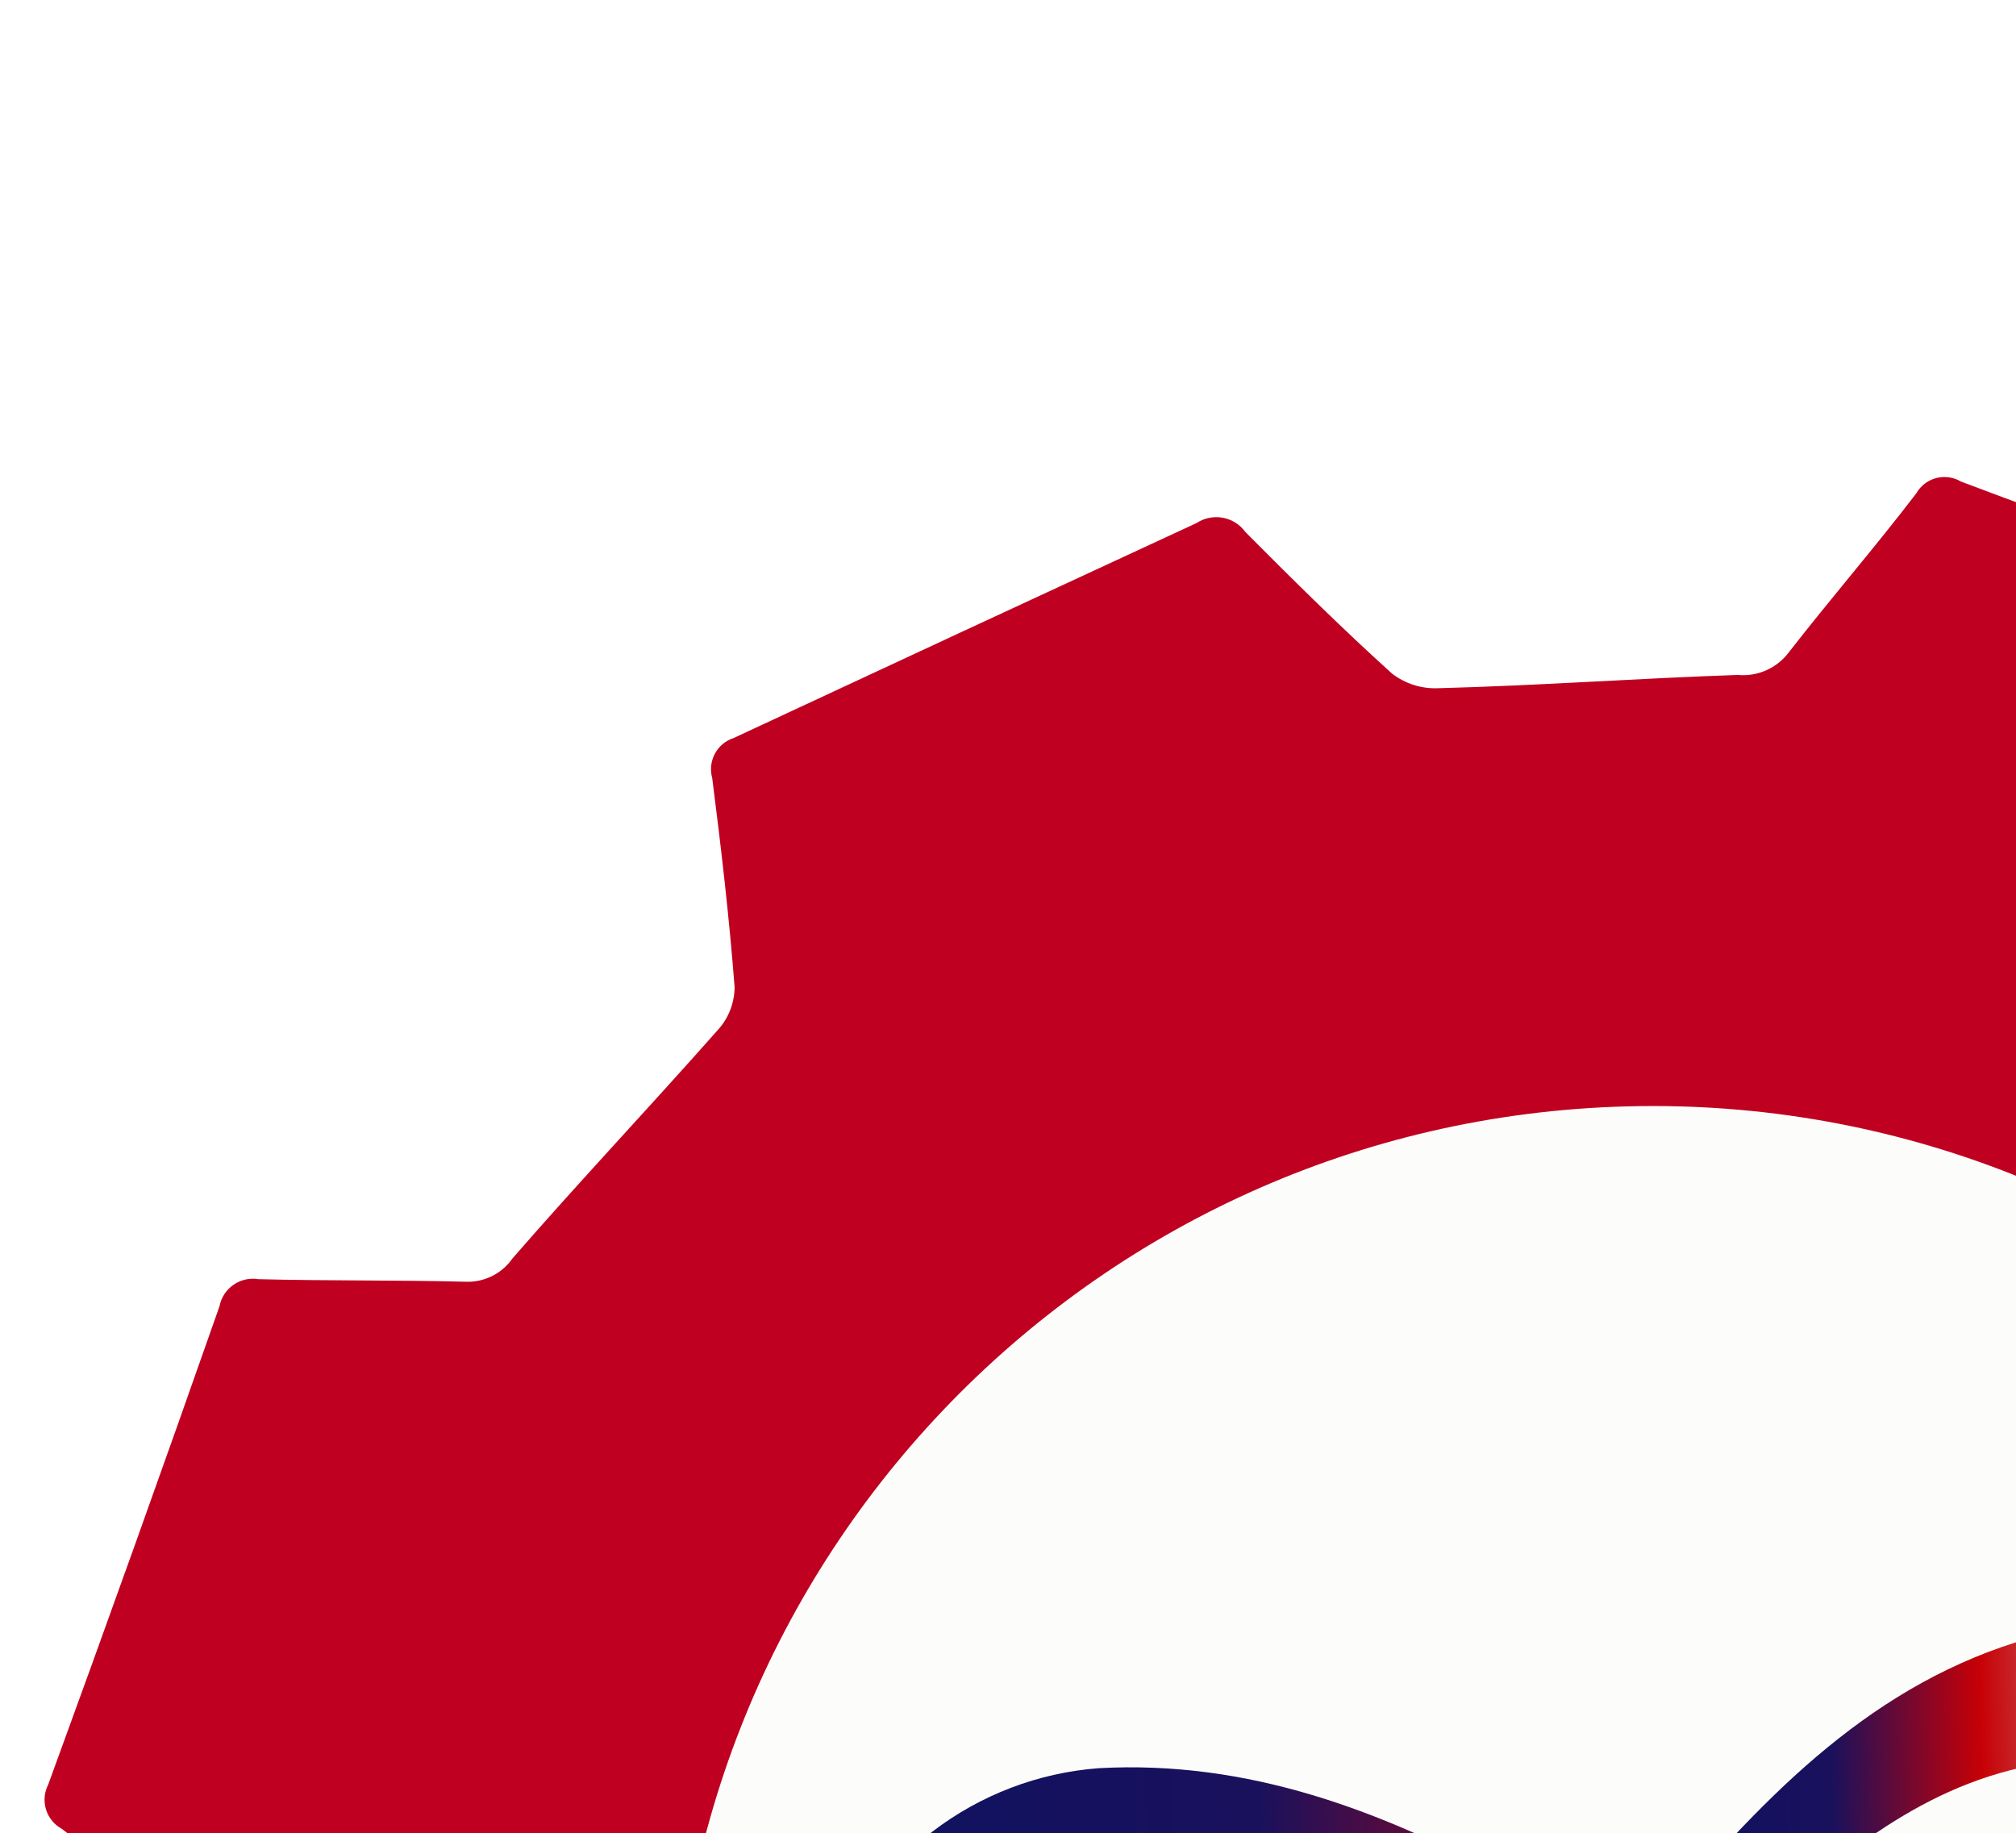
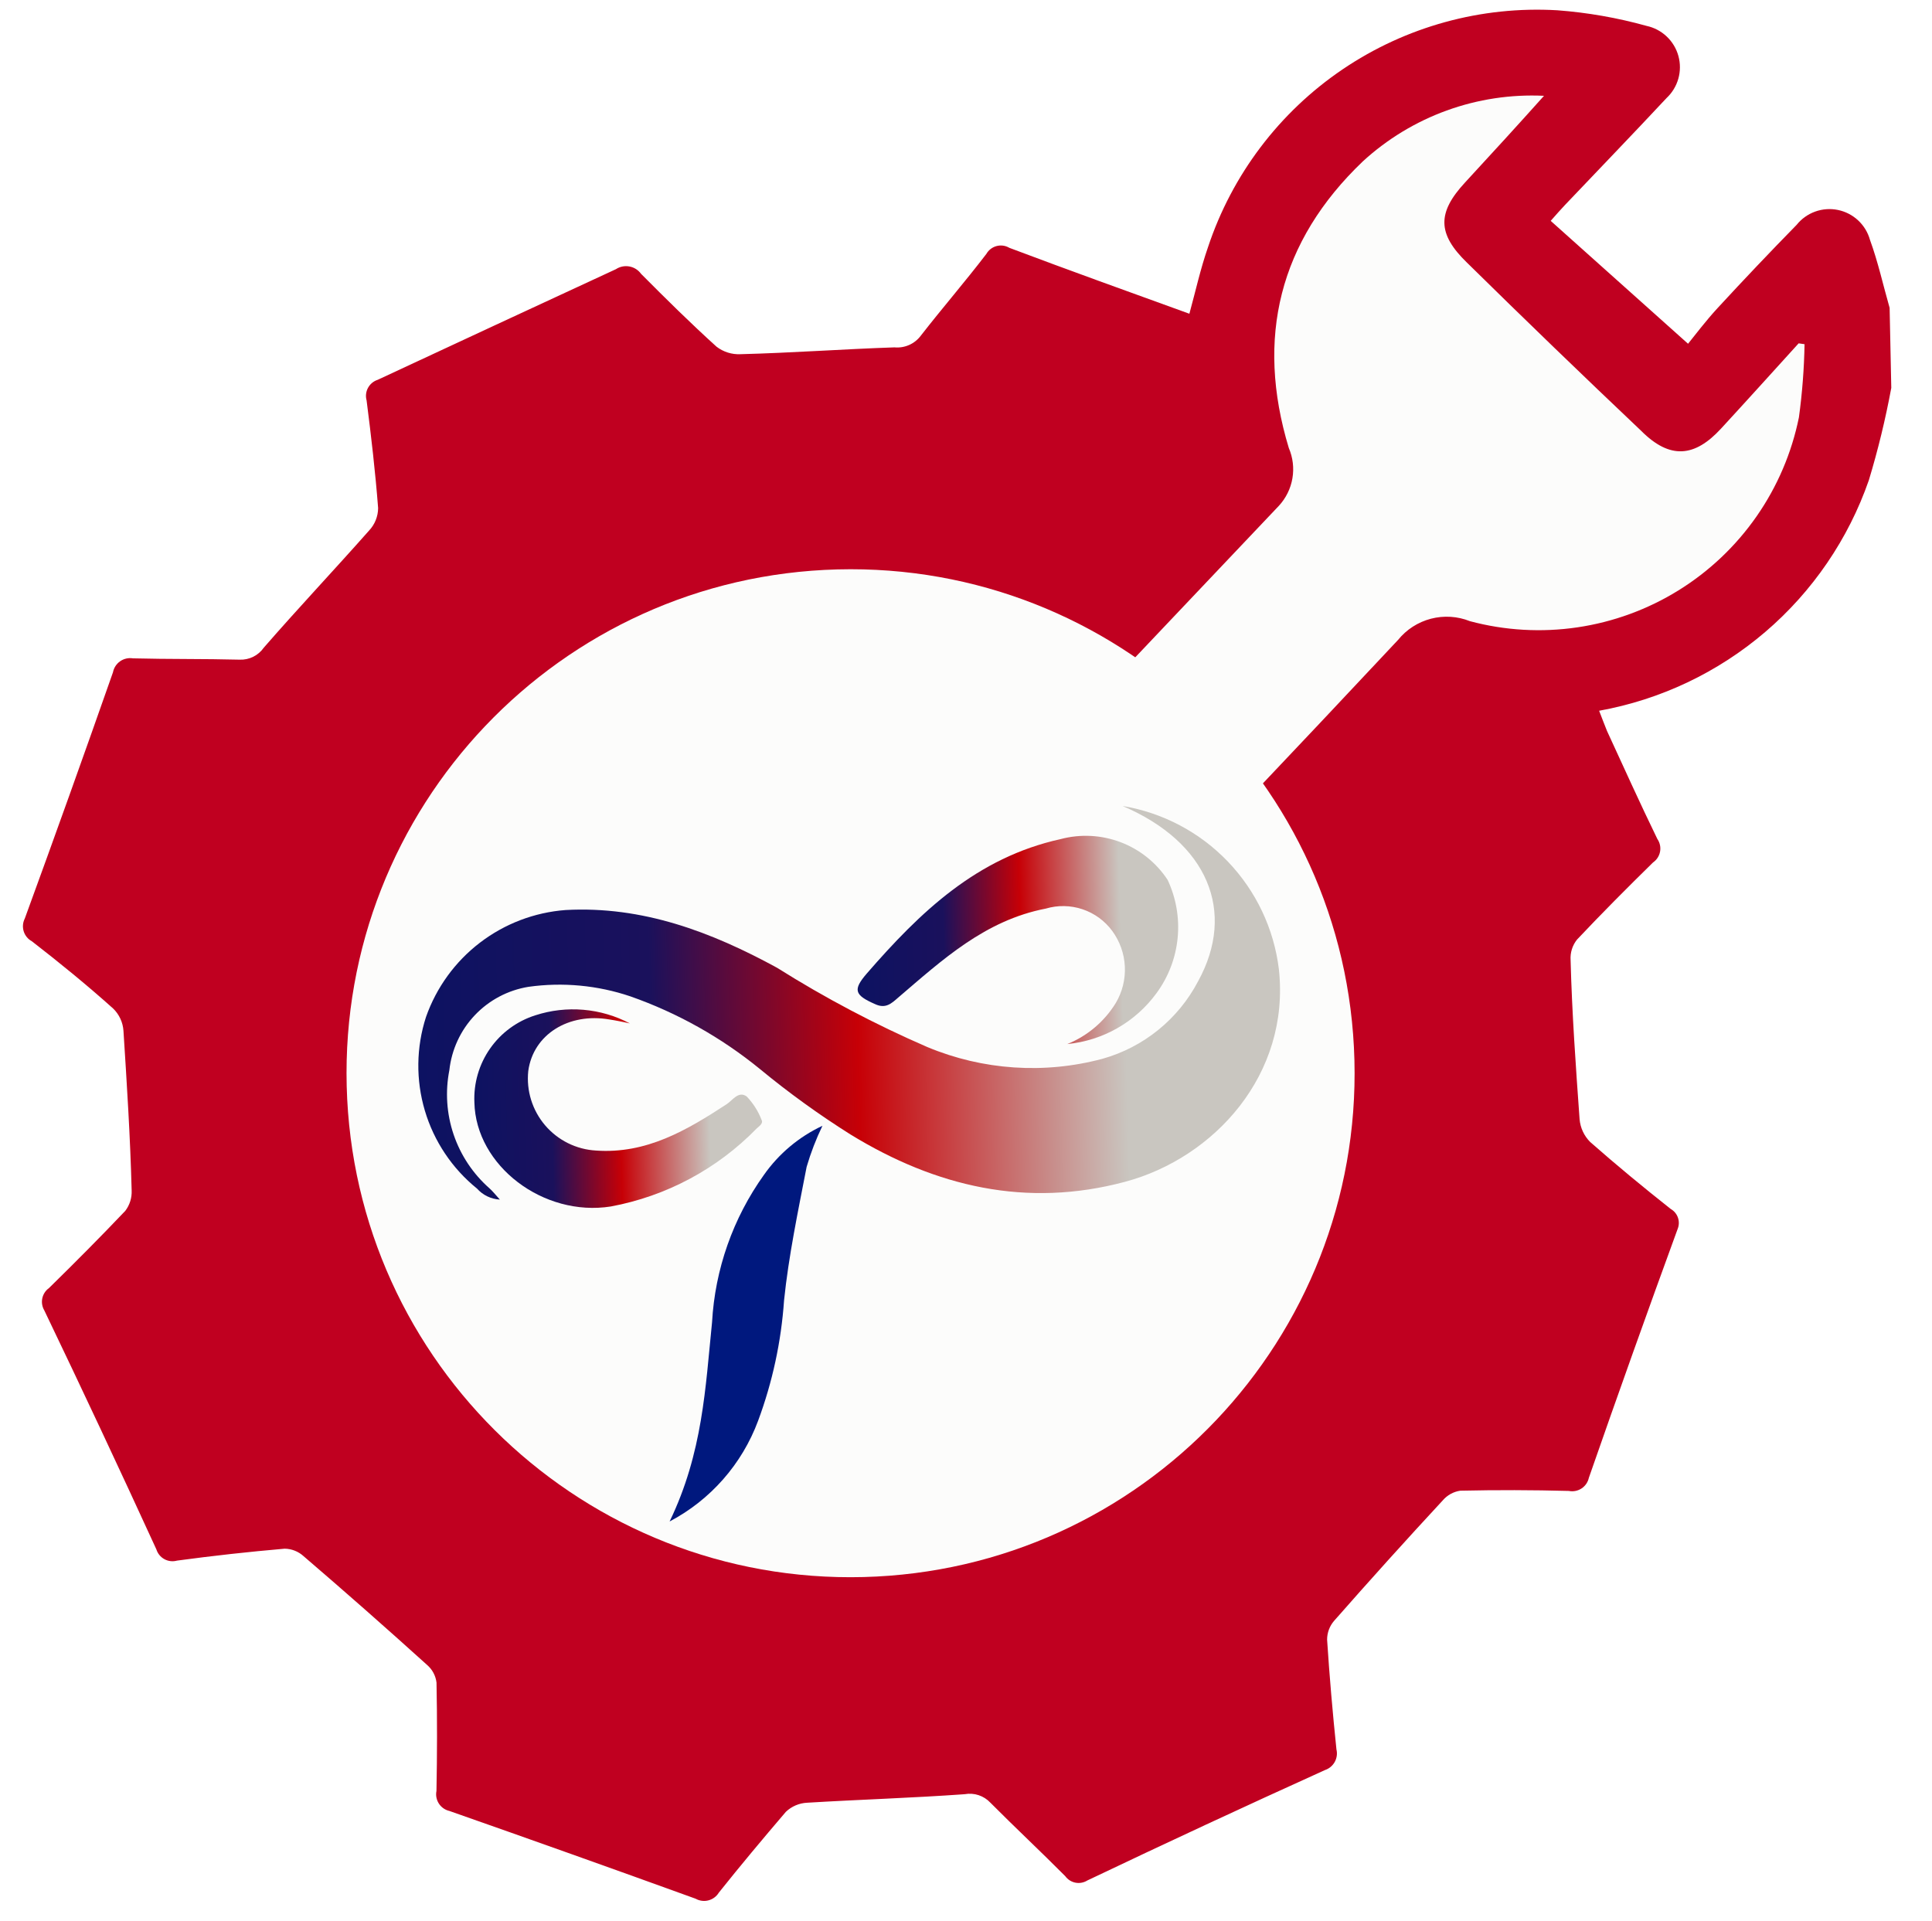
- <svg xmlns="http://www.w3.org/2000/svg" width="275" height="250" viewBox="0 0 275 250" fill="none">
-   <path d="M501.209 102.809C499.682 111.064 497.698 119.227 495.267 127.262C489.842 142.872 480.363 156.758 467.802 167.497C455.241 178.236 440.05 185.441 423.786 188.374C424.478 190.134 425.116 191.895 425.863 193.708C430.258 203.239 434.602 212.879 439.21 222.35C439.545 222.833 439.782 223.377 439.906 223.952C440.03 224.526 440.04 225.119 439.935 225.697C439.83 226.276 439.612 226.827 439.293 227.321C438.974 227.815 438.562 228.241 438.078 228.575C431.247 235.271 424.472 242.073 417.917 249.031C416.695 250.567 416.092 252.504 416.225 254.462C416.588 268.515 417.599 282.605 418.608 296.642C418.803 298.913 419.793 301.043 421.403 302.658C428.35 308.782 435.506 314.686 442.767 320.425C443.668 320.941 444.349 321.769 444.682 322.753C445.016 323.737 444.977 324.808 444.575 325.766C436.624 347.523 428.786 369.492 421.062 391.674C420.81 392.832 420.114 393.845 419.123 394.495C418.132 395.145 416.926 395.381 415.763 395.151C406.166 394.896 396.576 394.874 386.991 395.086C385.194 395.35 383.553 396.253 382.369 397.63C372.654 408.117 363.052 418.764 353.561 429.569C352.354 430.957 351.691 432.735 351.696 434.574C352.325 444.31 353.167 453.986 354.171 463.658C354.44 464.784 354.276 465.97 353.714 466.982C353.152 467.993 352.231 468.758 351.134 469.125C329.938 478.724 308.944 488.479 288.151 498.391C287.213 498.977 286.088 499.186 285.002 498.974C283.916 498.762 282.951 498.145 282.303 497.249C275.776 490.682 268.985 484.338 262.458 477.772C261.603 476.86 260.534 476.176 259.347 475.783C258.161 475.391 256.895 475.301 255.665 475.523C241.79 476.528 227.792 476.943 213.914 477.786C211.802 477.883 209.796 478.738 208.265 480.195C202.146 487.357 196.292 494.351 190.499 501.613C189.882 502.627 188.896 503.362 187.748 503.663C186.6 503.964 185.38 503.808 184.345 503.226C162.59 495.347 140.838 487.594 119.09 479.966C117.942 479.702 116.941 479.001 116.302 478.011C115.663 477.021 115.435 475.821 115.666 474.666C115.851 465.125 115.873 455.534 115.679 445.949C115.461 444.133 114.573 442.465 113.188 441.272C102.375 431.494 91.459 421.88 80.439 412.43C79.067 411.184 77.285 410.482 75.431 410.458C65.934 411.278 56.425 412.332 46.904 413.619C45.784 413.93 44.587 413.792 43.566 413.235C42.546 412.678 41.783 411.746 41.439 410.636C31.695 389.372 21.792 368.256 11.732 347.287C11.165 346.325 10.979 345.185 11.21 344.092C11.441 343 12.072 342.033 12.981 341.382C19.812 334.687 26.587 327.885 33.196 320.925C34.382 319.371 34.981 317.447 34.887 315.494C34.523 301.387 33.62 287.294 32.718 273.201C32.57 270.96 31.594 268.853 29.979 267.292C22.974 261.007 15.71 255.106 8.452 249.475C7.412 248.913 6.633 247.967 6.281 246.838C5.93 245.71 6.034 244.488 6.572 243.435C14.523 221.679 22.313 199.926 29.941 178.178C30.169 176.995 30.85 175.948 31.838 175.258C32.826 174.569 34.044 174.291 35.233 174.485C44.614 174.728 54.039 174.592 63.474 174.833C64.729 174.89 65.977 174.627 67.103 174.071C68.229 173.514 69.195 172.681 69.912 171.65C79.016 161.178 88.613 151.017 97.827 140.596C99.338 138.987 100.187 136.868 100.206 134.661C99.475 125.144 98.368 115.636 97.152 106.131C96.84 105.018 96.97 103.827 97.516 102.809C98.063 101.79 98.982 101.023 100.082 100.667C120.88 90.971 141.928 81.196 163.225 71.343C164.28 70.652 165.561 70.394 166.801 70.623C168.041 70.852 169.145 71.55 169.884 72.572C176.411 79.138 182.991 85.65 189.886 91.883C191.701 93.281 193.954 93.986 196.242 93.874C209.864 93.522 223.415 92.526 237.035 92.066C238.365 92.191 239.705 91.973 240.927 91.432C242.149 90.891 243.211 90.046 244.013 88.977C249.697 81.664 255.766 74.665 261.395 67.3C261.685 66.789 262.075 66.341 262.54 65.983C263.006 65.624 263.538 65.362 264.106 65.212C264.674 65.062 265.267 65.026 265.849 65.108C266.431 65.19 266.991 65.387 267.495 65.688C283.274 71.638 299.099 77.317 315.198 83.152C316.823 77.237 318.124 71.277 320.13 65.514C326.501 46.312 339.032 29.75 355.777 18.397C372.522 7.044 392.546 1.535 412.742 2.725C420.724 3.327 428.628 4.711 436.34 6.857C438.343 7.286 440.19 8.256 441.68 9.661C443.17 11.067 444.247 12.854 444.792 14.829C445.337 16.803 445.331 18.889 444.773 20.86C444.216 22.832 443.128 24.612 441.63 26.008C432.769 35.504 423.743 44.843 414.774 54.288C413.568 55.558 412.416 56.881 410.951 58.535L447.351 91.107C449.179 88.851 451.992 85.115 455.136 81.693C462.107 74.132 469.135 66.731 476.117 59.6C477.399 57.998 479.098 56.78 481.028 56.082C482.957 55.383 485.042 55.231 487.053 55.642C489.064 56.052 490.922 57.009 492.423 58.408C493.924 59.807 495.011 61.593 495.562 63.57C497.707 69.441 499.051 75.602 500.769 81.593L501.209 102.809Z" fill="#C00020" />
-   <path d="M32.868 239.416C39.37 245.013 45.606 250.725 52.311 255.832C53.974 257.013 55.268 258.642 56.041 260.529C56.815 262.417 57.037 264.486 56.681 266.494C54.95 285.1 55.924 303.858 59.574 322.184C59.679 323.21 59.579 324.248 59.281 325.236C58.983 326.224 58.492 327.143 57.837 327.94C52.125 334.176 46.239 339.931 40.457 345.522C39.481 346.208 38.808 347.244 38.577 348.414C38.347 349.585 38.576 350.799 39.218 351.804C44.466 363.09 49.61 374.488 54.485 385.946C54.658 386.555 54.949 387.123 55.343 387.619C55.736 388.115 56.224 388.528 56.778 388.834C57.332 389.14 57.941 389.334 58.57 389.404C59.199 389.473 59.836 389.418 60.443 389.24C68.122 388.234 75.921 387.709 83.592 386.433C85.049 386.04 86.594 386.128 87.996 386.684C89.399 387.24 90.585 388.234 91.376 389.519C103.025 405.016 117.516 418.155 134.078 428.232C135.335 428.861 136.367 429.861 137.035 431.097C137.703 432.333 137.975 433.745 137.812 435.14C138.027 443.432 138.241 451.724 138.455 460.015C138.596 460.948 138.953 461.836 139.497 462.607C140.04 463.378 140.756 464.013 141.587 464.46C153.342 469.006 165.3 473.061 177.107 477.551C178.103 478.077 179.264 478.192 180.343 477.872C181.423 477.552 182.334 476.823 182.882 475.84C185.804 472.154 189.274 468.832 191.811 464.834C193.891 460.961 197.162 457.861 201.141 455.992C205.12 454.123 209.594 453.585 213.903 454.457C230.279 456.067 246.811 454.746 262.724 450.557C264.031 450.195 265.415 450.23 266.702 450.657C267.989 451.085 269.12 451.885 269.951 452.956C275.491 458.847 281.35 464.569 287.259 470.127C287.94 470.635 288.727 470.984 289.561 471.149C290.395 471.314 291.255 471.29 292.079 471.081C303.962 465.979 315.727 460.502 327.608 455.293C330.006 454.261 330.457 452.956 330.122 450.433C329.008 442.757 328.376 434.961 327.26 427.231C326.939 425.755 327.072 424.215 327.642 422.816C328.211 421.417 329.191 420.222 330.452 419.39C346.051 407.284 359.402 392.532 369.897 375.808C370.543 374.998 371.348 374.33 372.262 373.843C373.176 373.356 374.18 373.061 375.212 372.976C383.28 372.445 391.365 372.559 399.549 372.348C400.723 372.546 401.928 372.283 402.914 371.616C403.9 370.948 404.591 369.927 404.844 368.763C408.904 356.967 413.181 345.272 417.621 333.574C418.156 332.591 418.288 331.439 417.988 330.36C417.689 329.282 416.982 328.362 416.017 327.796C409.524 322.576 403.032 317.356 396.755 312.13C396.073 311.526 395.519 310.79 395.128 309.967C394.736 309.144 394.515 308.25 394.476 307.34C397.004 287.592 396.013 267.551 391.547 248.149C391.107 246.746 391.093 245.244 391.508 243.833C391.922 242.422 392.746 241.166 393.874 240.223C399.604 234.687 405.001 228.783 410.622 223.196C411.529 222.529 412.143 221.536 412.335 220.427C412.527 219.317 412.283 218.176 411.653 217.243C408.309 210.964 405.387 204.47 402.908 197.803C402.232 194.731 400.459 192.011 397.922 190.152C395.384 188.294 392.256 187.424 389.124 187.706C386.885 187.66 384.698 188.382 382.927 189.752C371.328 201.689 360.328 213.881 348.892 225.867C348.031 226.555 347.447 227.531 347.247 228.615C347.048 229.699 347.246 230.819 347.805 231.768C357.464 253.909 360.726 278.313 357.221 302.214C347.207 375.531 277.385 427.872 204.433 415.317C152.37 406.316 115.984 376.437 99.06 326.121C82.323 276.77 92.686 231.567 127.733 192.947C146.026 172.992 170.005 159.134 196.429 153.248C222.853 147.363 250.447 149.733 275.48 160.038C277.713 160.95 279.571 161.98 281.876 159.442C293.146 147.297 304.693 135.415 315.963 123.271C316.94 121.921 317.395 120.264 317.244 118.605C317.067 115.515 316.536 112.455 315.661 109.486C315.073 107.657 313.823 106.113 312.155 105.159C299.534 100.474 286.814 96.115 274.088 91.54C273.176 91.058 272.113 90.942 271.118 91.218C270.123 91.495 269.272 92.141 268.739 93.026C264.094 98.857 258.902 104.325 254.532 110.364C253.364 112.047 251.741 113.361 249.853 114.154C247.965 114.948 245.89 115.186 243.872 114.842C225.248 113.139 206.476 114.114 188.128 117.736C187.092 117.877 186.038 117.805 185.031 117.526C184.023 117.246 183.083 116.764 182.267 116.109C176.033 110.452 170.007 104.519 164.034 98.531C163.424 97.713 162.53 97.153 161.529 96.96C160.527 96.766 159.489 96.954 158.619 97.486C147.128 103.17 135.462 108.32 123.969 113.951C123.243 114.421 122.634 115.049 122.186 115.788C121.739 116.528 121.465 117.36 121.385 118.22C121.215 123.636 121.717 129.053 122.879 134.345C125.724 144.347 121.789 150.537 113.905 156.128C101.696 165.673 91.46 177.502 83.771 190.958C82.837 192.941 81.32 194.592 79.423 195.69C77.526 196.789 75.339 197.282 73.154 197.105C64.632 196.732 55.978 197.548 47.148 197.776L32.868 239.416Z" fill="#C00020" />
-   <path d="M409.178 25.392C400.417 24.971 391.66 26.292 383.413 29.28C375.167 32.267 367.595 36.861 361.136 42.796C339 63.949 332.712 89.596 341.546 118.731C342.635 121.265 342.967 124.059 342.502 126.777C342.036 129.495 340.794 132.02 338.924 134.047C309.971 164.535 281.235 195.126 251.899 225.409C249.192 227.6 245.879 228.908 242.405 229.156C238.79 229.347 235.165 229.097 231.61 228.411C223.695 227.532 215.684 228.3 208.079 230.666C200.475 233.033 193.443 236.947 187.424 242.163C181.406 247.378 176.531 253.783 173.107 260.973C169.683 268.163 167.784 275.984 167.528 283.944C167.16 292.357 168.597 300.75 171.744 308.561C174.89 316.371 179.672 323.417 185.769 329.225C191.866 335.033 199.135 339.469 207.089 342.233C215.043 344.997 223.496 346.026 231.881 345.25C240.266 344.475 248.387 341.913 255.699 337.737C263.011 333.561 269.343 327.867 274.271 321.04C279.199 314.212 282.608 306.408 284.268 298.153C285.929 289.898 285.802 281.383 283.897 273.181C282.946 270.271 282.841 267.152 283.594 264.185C284.348 261.218 285.928 258.526 288.152 256.423C315.785 227.656 343.234 198.715 370.499 169.599C372.728 166.846 375.781 164.878 379.209 163.985C382.638 163.092 386.262 163.32 389.552 164.635C398.834 167.118 408.526 167.674 418.031 166.269C427.537 164.864 436.654 161.528 444.821 156.466C452.988 151.405 460.033 144.725 465.521 136.838C471.009 128.951 474.825 120.024 476.733 110.607C477.612 104.182 478.111 97.71 478.226 91.226L476.657 90.997C469.794 98.556 462.985 106.113 456.067 113.619C449.149 121.125 442.596 121.887 434.907 114.165C419.369 99.445 403.99 84.594 388.768 69.614C380.866 61.952 380.883 56.348 388.22 48.4C395.558 40.452 402.318 33.058 409.178 25.392Z" fill="#FCFCFB" />
-   <path d="M228.856 417.973C302.602 416.068 360.842 354.741 358.938 280.995C357.033 207.249 295.706 149.009 221.96 150.914C148.214 152.818 89.974 214.145 91.879 287.891C93.783 361.638 155.11 419.877 228.856 417.973Z" fill="#FCFCFB" />
-   <path d="M297.499 213.617C308.15 215.388 317.942 220.561 325.408 228.362C332.874 236.162 337.614 246.171 338.917 256.89C341.954 284.774 321.782 306.9 298.131 313.222C272.073 320.199 248.004 314.517 225.449 300.713C217.07 295.443 209.037 289.64 201.402 283.339C191.161 274.977 179.543 268.458 167.069 264.075C158.388 261.137 149.14 260.269 140.064 261.54C134.632 262.42 129.638 265.057 125.848 269.048C122.058 273.039 119.682 278.162 119.083 283.633C117.963 289.322 118.354 295.206 120.216 300.698C122.078 306.189 125.347 311.097 129.697 314.931C130.469 315.612 131.138 316.457 132.469 317.931C131.317 317.87 130.189 317.58 129.149 317.08C128.11 316.58 127.18 315.878 126.413 315.016C119.824 309.688 115.005 302.487 112.593 294.363C110.18 286.24 110.287 277.576 112.9 269.515C115.649 261.713 120.61 254.879 127.177 249.85C133.745 244.82 141.635 241.811 149.883 241.189C170.274 240.07 188.502 246.981 205.935 256.498C218.655 264.504 231.967 271.527 245.755 277.506C260.459 283.642 276.78 284.736 292.171 280.618C297.568 279.099 302.599 276.494 306.954 272.963C311.31 269.432 314.899 265.049 317.502 260.083C327.641 241.664 320.108 223.27 297.499 213.617Z" fill="url(#paint0_linear_141_1948)" />
-   <path d="M282.858 276.71C288.175 274.554 292.663 270.758 295.671 265.873C297.418 262.942 298.262 259.562 298.097 256.155C297.933 252.747 296.767 249.464 294.745 246.716C292.774 244.04 290.025 242.038 286.874 240.982C283.722 239.925 280.322 239.866 277.136 240.813C261.053 243.922 249.792 254.342 238.089 264.342C236.245 265.952 234.721 267.447 231.885 266.119C226.436 263.727 225.969 262.339 229.736 257.985C243.811 241.781 258.845 227.277 281.079 222.392C286.34 220.993 291.907 221.282 296.995 223.22C302.082 225.157 306.432 228.645 309.428 233.19C311.685 237.998 312.603 243.325 312.085 248.611C311.567 253.897 309.633 258.945 306.486 263.223C303.722 267.011 300.188 270.171 296.116 272.495C292.043 274.82 287.525 276.256 282.858 276.71Z" fill="url(#paint1_linear_141_1948)" />
+ <svg xmlns="http://www.w3.org/2000/svg" width="512" height="509" viewBox="0 0 512 509" fill="none">
+   <path d="M501.209 102.809C499.682 111.064 497.699 119.227 495.267 127.262C489.842 142.872 480.363 156.758 467.802 167.497C455.241 178.236 440.05 185.441 423.786 188.374C424.478 190.134 425.117 191.895 425.864 193.708C430.258 203.239 434.602 212.879 439.211 222.35C439.546 222.833 439.782 223.377 439.906 223.952C440.031 224.526 440.041 225.119 439.936 225.697C439.83 226.276 439.612 226.827 439.294 227.321C438.975 227.815 438.562 228.241 438.079 228.575C431.247 235.271 424.473 242.073 417.917 249.031C416.695 250.567 416.092 252.504 416.226 254.462C416.589 268.515 417.599 282.605 418.608 296.642C418.803 298.913 419.793 301.043 421.403 302.658C428.35 308.782 435.507 314.686 442.767 320.425C443.668 320.941 444.35 321.769 444.683 322.753C445.016 323.737 444.978 324.808 444.575 325.766C436.624 347.523 428.786 369.492 421.062 391.674C420.81 392.832 420.114 393.845 419.123 394.495C418.133 395.145 416.926 395.381 415.764 395.151C406.167 394.896 396.576 394.874 386.991 395.086C385.195 395.35 383.553 396.253 382.369 397.63C372.655 408.117 363.052 418.764 353.561 429.569C352.354 430.957 351.692 432.735 351.697 434.574C352.325 444.31 353.168 453.986 354.172 463.658C354.44 464.784 354.277 465.97 353.715 466.982C353.153 467.993 352.232 468.758 351.134 469.125C329.938 478.724 308.944 488.479 288.152 498.391C287.214 498.977 286.088 499.186 285.002 498.974C283.916 498.762 282.952 498.145 282.303 497.249C275.776 490.682 268.985 484.338 262.458 477.772C261.604 476.86 260.534 476.176 259.348 475.783C258.161 475.391 256.895 475.301 255.665 475.523C241.791 476.528 227.793 476.943 213.914 477.786C211.802 477.883 209.797 478.738 208.265 480.195C202.146 487.357 196.292 494.351 190.499 501.613C189.883 502.627 188.897 503.362 187.748 503.663C186.6 503.964 185.38 503.808 184.345 503.226C162.59 495.347 140.839 487.594 119.09 479.966C117.942 479.702 116.942 479.001 116.303 478.011C115.663 477.021 115.435 475.821 115.667 474.666C115.852 465.125 115.873 455.534 115.68 445.949C115.462 444.133 114.573 442.465 113.188 441.272C102.376 431.494 91.459 421.88 80.44 412.43C79.067 411.184 77.286 410.482 75.432 410.458C65.935 411.278 56.425 412.332 46.904 413.619C45.784 413.93 44.587 413.792 43.567 413.235C42.547 412.678 41.783 411.746 41.439 410.636C31.695 389.372 21.793 368.256 11.733 347.287C11.165 346.325 10.979 345.185 11.21 344.092C11.441 343 12.073 342.033 12.981 341.382C19.812 334.687 26.587 327.885 33.196 320.925C34.383 319.371 34.982 317.447 34.888 315.494C34.523 301.387 33.621 287.294 32.718 273.201C32.57 270.96 31.594 268.853 29.979 267.292C22.974 261.007 15.71 255.106 8.453 249.475C7.412 248.913 6.633 247.967 6.282 246.838C5.93 245.71 6.035 244.488 6.573 243.435C14.524 221.679 22.313 199.926 29.941 178.178C30.17 176.995 30.85 175.947 31.838 175.258C32.827 174.569 34.044 174.291 35.234 174.485C44.615 174.728 54.04 174.592 63.475 174.833C64.729 174.89 65.978 174.627 67.103 174.071C68.229 173.514 69.195 172.681 69.912 171.65C79.016 161.178 88.614 151.017 97.827 140.596C99.338 138.987 100.187 136.868 100.206 134.661C99.476 125.144 98.368 115.636 97.153 106.131C96.84 105.018 96.971 103.827 97.517 102.809C98.063 101.79 98.983 101.023 100.083 100.667C120.881 90.971 141.929 81.196 163.225 71.343C164.28 70.652 165.561 70.394 166.801 70.623C168.041 70.852 169.146 71.55 169.884 72.572C176.411 79.138 182.991 85.65 189.887 91.883C191.702 93.281 193.954 93.986 196.242 93.874C209.864 93.522 223.416 92.526 237.035 92.066C238.366 92.191 239.706 91.973 240.927 91.432C242.149 90.891 243.212 90.046 244.014 88.977C249.697 81.664 255.767 74.665 261.395 67.3C261.686 66.789 262.075 66.341 262.541 65.983C263.006 65.624 263.539 65.362 264.107 65.212C264.675 65.062 265.267 65.026 265.849 65.108C266.431 65.19 266.991 65.387 267.496 65.688C283.274 71.638 299.1 77.317 315.198 83.152C316.823 77.237 318.124 71.277 320.131 65.514C326.502 46.312 339.032 29.75 355.777 18.397C372.523 7.044 392.547 1.535 412.743 2.725C420.725 3.327 428.628 4.711 436.34 6.857C438.343 7.286 440.19 8.256 441.681 9.661C443.171 11.067 444.247 12.854 444.793 14.829C445.338 16.803 445.331 18.889 444.774 20.86C444.216 22.832 443.129 24.612 441.63 26.008C432.77 35.504 423.744 44.843 414.774 54.288C413.568 55.558 412.417 56.881 410.951 58.535L447.352 91.107C449.179 88.851 451.992 85.115 455.137 81.693C462.107 74.132 469.136 66.731 476.118 59.6C477.4 57.998 479.099 56.78 481.028 56.082C482.958 55.383 485.043 55.231 487.053 55.642C489.064 56.052 490.922 57.009 492.424 58.408C493.925 59.807 495.011 61.593 495.562 63.57C497.708 69.441 499.052 75.602 500.769 81.593L501.209 102.809Z" fill="#C00020" />
+   <path d="M32.869 239.416C39.371 245.013 45.607 250.725 52.312 255.831C53.975 257.013 55.269 258.642 56.042 260.529C56.816 262.417 57.038 264.486 56.682 266.494C54.951 285.1 55.925 303.858 59.575 322.184C59.68 323.21 59.58 324.248 59.282 325.236C58.984 326.224 58.493 327.143 57.837 327.94C52.126 334.176 46.24 339.931 40.458 345.522C39.482 346.208 38.809 347.244 38.578 348.414C38.347 349.585 38.577 350.799 39.219 351.804C44.467 363.09 49.611 374.488 54.486 385.946C54.659 386.555 54.95 387.123 55.344 387.619C55.737 388.115 56.225 388.528 56.779 388.834C57.333 389.14 57.942 389.334 58.571 389.404C59.2 389.473 59.837 389.418 60.444 389.24C68.123 388.234 75.921 387.709 83.593 386.433C85.05 386.04 86.595 386.128 87.997 386.684C89.4 387.24 90.586 388.234 91.377 389.519C103.026 405.016 117.517 418.155 134.079 428.232C135.336 428.861 136.368 429.861 137.036 431.097C137.704 432.333 137.976 433.745 137.813 435.14C138.028 443.432 138.242 451.724 138.456 460.015C138.597 460.948 138.954 461.836 139.498 462.607C140.041 463.378 140.757 464.013 141.588 464.46C153.343 469.006 165.301 473.061 177.108 477.551C178.104 478.077 179.265 478.192 180.344 477.872C181.424 477.552 182.335 476.823 182.883 475.84C185.805 472.155 189.275 468.832 191.812 464.834C193.892 460.961 197.163 457.861 201.142 455.992C205.121 454.123 209.595 453.585 213.904 454.457C230.28 456.067 246.812 454.746 262.725 450.557C264.031 450.195 265.416 450.23 266.703 450.657C267.99 451.085 269.121 451.885 269.952 452.956C275.492 458.847 281.351 464.569 287.26 470.127C287.941 470.635 288.728 470.984 289.562 471.149C290.396 471.314 291.256 471.29 292.079 471.081C303.963 465.979 315.728 460.502 327.609 455.293C330.007 454.261 330.458 452.956 330.123 450.433C329.009 442.757 328.377 434.961 327.261 427.231C326.94 425.755 327.073 424.215 327.643 422.816C328.212 421.417 329.192 420.222 330.453 419.39C346.052 407.284 359.403 392.532 369.898 375.808C370.544 374.998 371.349 374.33 372.263 373.843C373.177 373.356 374.181 373.061 375.213 372.976C383.281 372.445 391.366 372.559 399.55 372.348C400.724 372.546 401.929 372.283 402.915 371.616C403.901 370.948 404.592 369.927 404.845 368.763C408.905 356.967 413.182 345.272 417.621 333.574C418.157 332.591 418.289 331.439 417.989 330.36C417.69 329.282 416.983 328.362 416.018 327.796C409.525 322.576 403.033 317.356 396.756 312.13C396.074 311.526 395.52 310.79 395.129 309.967C394.737 309.144 394.516 308.25 394.477 307.34C397.005 287.592 396.014 267.551 391.548 248.149C391.108 246.746 391.094 245.244 391.509 243.833C391.923 242.422 392.747 241.166 393.875 240.223C399.605 234.687 405.002 228.783 410.623 223.196C411.53 222.529 412.144 221.536 412.336 220.427C412.528 219.317 412.284 218.176 411.654 217.243C408.31 210.964 405.388 204.47 402.909 197.803C402.233 194.731 400.46 192.011 397.923 190.152C395.385 188.294 392.257 187.424 389.125 187.706C386.886 187.66 384.699 188.382 382.928 189.752C371.329 201.689 360.329 213.881 348.893 225.867C348.032 226.555 347.448 227.531 347.248 228.615C347.049 229.699 347.247 230.819 347.806 231.768C357.465 253.909 360.727 278.313 357.222 302.214C347.208 375.531 277.386 427.872 204.434 415.317C152.371 406.316 115.985 376.437 99.061 326.121C82.324 276.77 92.687 231.567 127.734 192.947C146.027 172.992 170.006 159.134 196.43 153.248C222.854 147.363 250.448 149.733 275.481 160.038C277.714 160.95 279.572 161.98 281.877 159.442C293.147 147.297 304.694 135.415 315.964 123.271C316.941 121.921 317.396 120.264 317.244 118.605C317.068 115.515 316.537 112.455 315.662 109.486C315.074 107.657 313.824 106.113 312.156 105.159C299.535 100.474 286.815 96.115 274.089 91.54C273.177 91.058 272.114 90.942 271.119 91.218C270.124 91.495 269.273 92.141 268.74 93.026C264.095 98.857 258.903 104.325 254.533 110.364C253.365 112.047 251.742 113.361 249.854 114.154C247.966 114.948 245.891 115.186 243.873 114.842C225.249 113.139 206.477 114.114 188.129 117.736C187.093 117.877 186.039 117.805 185.032 117.526C184.024 117.246 183.084 116.764 182.268 116.109C176.034 110.452 170.008 104.519 164.035 98.531C163.425 97.713 162.531 97.153 161.53 96.96C160.528 96.766 159.49 96.954 158.62 97.486C147.129 103.17 135.462 108.32 123.97 113.951C123.244 114.421 122.635 115.049 122.187 115.788C121.74 116.528 121.466 117.36 121.386 118.22C121.216 123.636 121.718 129.053 122.88 134.345C125.725 144.347 121.79 150.537 113.906 156.128C101.697 165.673 91.461 177.502 83.772 190.958C82.838 192.941 81.321 194.592 79.424 195.69C77.527 196.789 75.34 197.282 73.155 197.105C64.632 196.732 55.979 197.548 47.149 197.776L32.869 239.416Z" fill="#C00020" />
+   <path d="M409.178 25.392C400.417 24.971 391.66 26.292 383.414 29.28C375.167 32.267 367.595 36.861 361.137 42.796C339 63.949 332.712 89.596 341.546 118.731C342.635 121.265 342.967 124.059 342.502 126.777C342.037 129.495 340.794 132.02 338.925 134.047C309.971 164.535 281.236 195.126 251.899 225.409C249.193 227.6 245.879 228.908 242.406 229.156C238.791 229.347 235.166 229.097 231.611 228.411C223.696 227.532 215.684 228.3 208.08 230.666C200.476 233.033 193.443 236.947 187.425 242.163C181.406 247.378 176.532 253.783 173.108 260.973C169.684 268.163 167.784 275.984 167.529 283.944C167.161 292.357 168.598 300.75 171.744 308.561C174.89 316.371 179.673 323.417 185.769 329.225C191.866 335.033 199.136 339.469 207.09 342.233C215.043 344.997 223.497 346.026 231.881 345.25C240.266 344.475 248.387 341.913 255.699 337.737C263.011 333.561 269.344 327.867 274.272 321.04C279.2 314.212 282.609 306.408 284.269 298.153C285.929 289.898 285.803 281.383 283.898 273.181C282.947 270.271 282.842 267.152 283.595 264.185C284.348 261.218 285.929 258.526 288.152 256.423C315.786 227.656 343.235 198.715 370.5 169.599C372.729 166.846 375.781 164.878 379.21 163.985C382.638 163.092 386.263 163.32 389.552 164.635C398.834 167.118 408.527 167.674 418.032 166.269C427.537 164.864 436.654 161.528 444.821 156.466C452.989 151.405 460.033 144.725 465.522 136.838C471.01 128.951 474.825 120.024 476.733 110.607C477.613 104.182 478.111 97.71 478.226 91.226L476.658 90.997C469.795 98.556 462.986 106.113 456.068 113.619C449.15 121.125 442.596 121.887 434.908 114.165C419.37 99.445 403.99 84.594 388.769 69.614C380.866 61.952 380.883 56.348 388.221 48.4C395.559 40.452 402.318 33.058 409.178 25.392Z" fill="#FCFCFB" />
+   <path d="M228.857 417.973C302.603 416.068 360.842 354.741 358.938 280.995C357.034 207.249 295.707 149.009 221.961 150.914C148.214 152.818 89.975 214.145 91.879 287.891C93.784 361.638 155.11 419.877 228.857 417.973Z" fill="#FCFCFB" />
+   <path d="M297.5 213.617C308.151 215.388 317.943 220.561 325.409 228.362C332.875 236.162 337.615 246.171 338.918 256.89C341.955 284.774 321.783 306.9 298.132 313.222C272.074 320.199 248.005 314.517 225.45 300.713C217.071 295.443 209.038 289.64 201.403 283.339C191.162 274.977 179.544 268.458 167.07 264.075C158.389 261.137 149.141 260.269 140.065 261.54C134.633 262.42 129.639 265.057 125.849 269.048C122.059 273.039 119.683 278.162 119.084 283.633C117.964 289.322 118.355 295.206 120.217 300.698C122.079 306.189 125.348 311.097 129.698 314.931C130.47 315.612 131.139 316.457 132.47 317.931C131.318 317.87 130.19 317.58 129.15 317.08C128.111 316.58 127.181 315.878 126.414 315.016C119.825 309.688 115.006 302.487 112.594 294.363C110.181 286.24 110.288 277.576 112.901 269.515C115.65 261.713 120.611 254.879 127.178 249.85C133.746 244.82 141.636 241.811 149.884 241.189C170.275 240.07 188.503 246.981 205.936 256.498C218.656 264.504 231.968 271.527 245.756 277.506C260.46 283.642 276.781 284.736 292.172 280.618C297.569 279.099 302.6 276.494 306.955 272.963C311.311 269.432 314.9 265.049 317.503 260.083C327.642 241.664 320.109 223.27 297.5 213.617Z" fill="url(#paint0_linear_2128_41)" />
+   <path d="M282.858 276.71C288.175 274.554 292.663 270.758 295.671 265.873C297.418 262.942 298.262 259.562 298.097 256.155C297.933 252.747 296.767 249.464 294.745 246.716C292.774 244.04 290.025 242.038 286.874 240.982C283.722 239.925 280.322 239.866 277.136 240.813C261.053 243.922 249.792 254.342 238.089 264.342C236.245 265.952 234.721 267.447 231.885 266.119C226.436 263.727 225.969 262.339 229.736 257.985C243.811 241.781 258.845 227.277 281.079 222.392C286.34 220.993 291.907 221.282 296.995 223.22C302.082 225.157 306.432 228.645 309.428 233.19C311.685 237.998 312.603 243.325 312.085 248.611C311.567 253.897 309.633 258.945 306.486 263.223C303.722 267.011 300.188 270.171 296.116 272.495C292.043 274.82 287.525 276.256 282.858 276.71Z" fill="url(#paint1_linear_2128_41)" />
+   <path d="M166.933 271.244C165.145 270.86 163.357 270.475 161.518 270.199C150.694 268.323 141.308 274.169 139.996 283.847C139.725 286.422 139.98 289.026 140.746 291.499C141.512 293.973 142.772 296.265 144.45 298.237C146.129 300.209 148.19 301.819 150.509 302.971C152.829 304.122 155.358 304.79 157.943 304.935C171.275 305.884 181.996 299.573 192.539 292.673C194.13 291.662 195.678 289.036 197.874 290.596C199.615 292.408 200.972 294.554 201.862 296.905C202.261 297.756 201.202 298.484 200.518 299.094C190.085 309.811 176.587 317.03 161.882 319.758C144.013 322.59 126.098 308.99 125.718 292.19C125.494 287.098 126.956 282.074 129.878 277.898C132.8 273.721 137.017 270.625 141.877 269.09C145.986 267.756 150.32 267.26 154.623 267.63C158.927 268 163.112 269.229 166.933 271.244Z" fill="url(#paint2_linear_2128_41)" />
+   <path d="M177.454 403.244C186.251 385.022 186.936 367.763 188.699 350.476C189.481 336.404 194.252 322.845 202.452 311.383C206.397 305.768 211.742 301.284 217.957 298.375C216.263 301.881 214.861 305.522 213.766 309.259C211.484 321.063 208.989 332.927 207.783 344.65C207.03 355.562 204.713 366.309 200.903 376.562C196.639 388.04 188.29 397.541 177.454 403.244Z" fill="#00187E" />
  <defs>
-     <linearGradient id="paint0_linear_141_1948" x1="110.476" y1="269.523" x2="339.306" y2="263.614" gradientUnits="userSpaceOnUse">
+     <linearGradient id="paint0_linear_2128_41" x1="110.477" y1="269.523" x2="339.307" y2="263.614" gradientUnits="userSpaceOnUse">
      <stop stop-color="#0D1262" />
      <stop offset="0.27" stop-color="#1A115C" />
      <stop offset="0.51" stop-color="#C70006" />
      <stop offset="0.82" stop-color="#C9C6C0" />
    </linearGradient>
-     <linearGradient id="paint1_linear_141_1948" x1="227.015" y1="250.674" x2="312.409" y2="248.469" gradientUnits="userSpaceOnUse">
+     <linearGradient id="paint1_linear_2128_41" x1="227.015" y1="250.674" x2="312.409" y2="248.469" gradientUnits="userSpaceOnUse">
+       <stop stop-color="#0D1262" />
+       <stop offset="0.27" stop-color="#1A115C" />
+       <stop offset="0.51" stop-color="#C70006" />
+       <stop offset="0.82" stop-color="#C9C6C0" />
+     </linearGradient>
+     <linearGradient id="paint2_linear_2128_41" x1="125.558" y1="294.349" x2="201.584" y2="292.386" gradientUnits="userSpaceOnUse">
      <stop stop-color="#0D1262" />
      <stop offset="0.27" stop-color="#1A115C" />
      <stop offset="0.51" stop-color="#C70006" />
      <stop offset="0.82" stop-color="#C9C6C0" />
    </linearGradient>
  </defs>
</svg>
